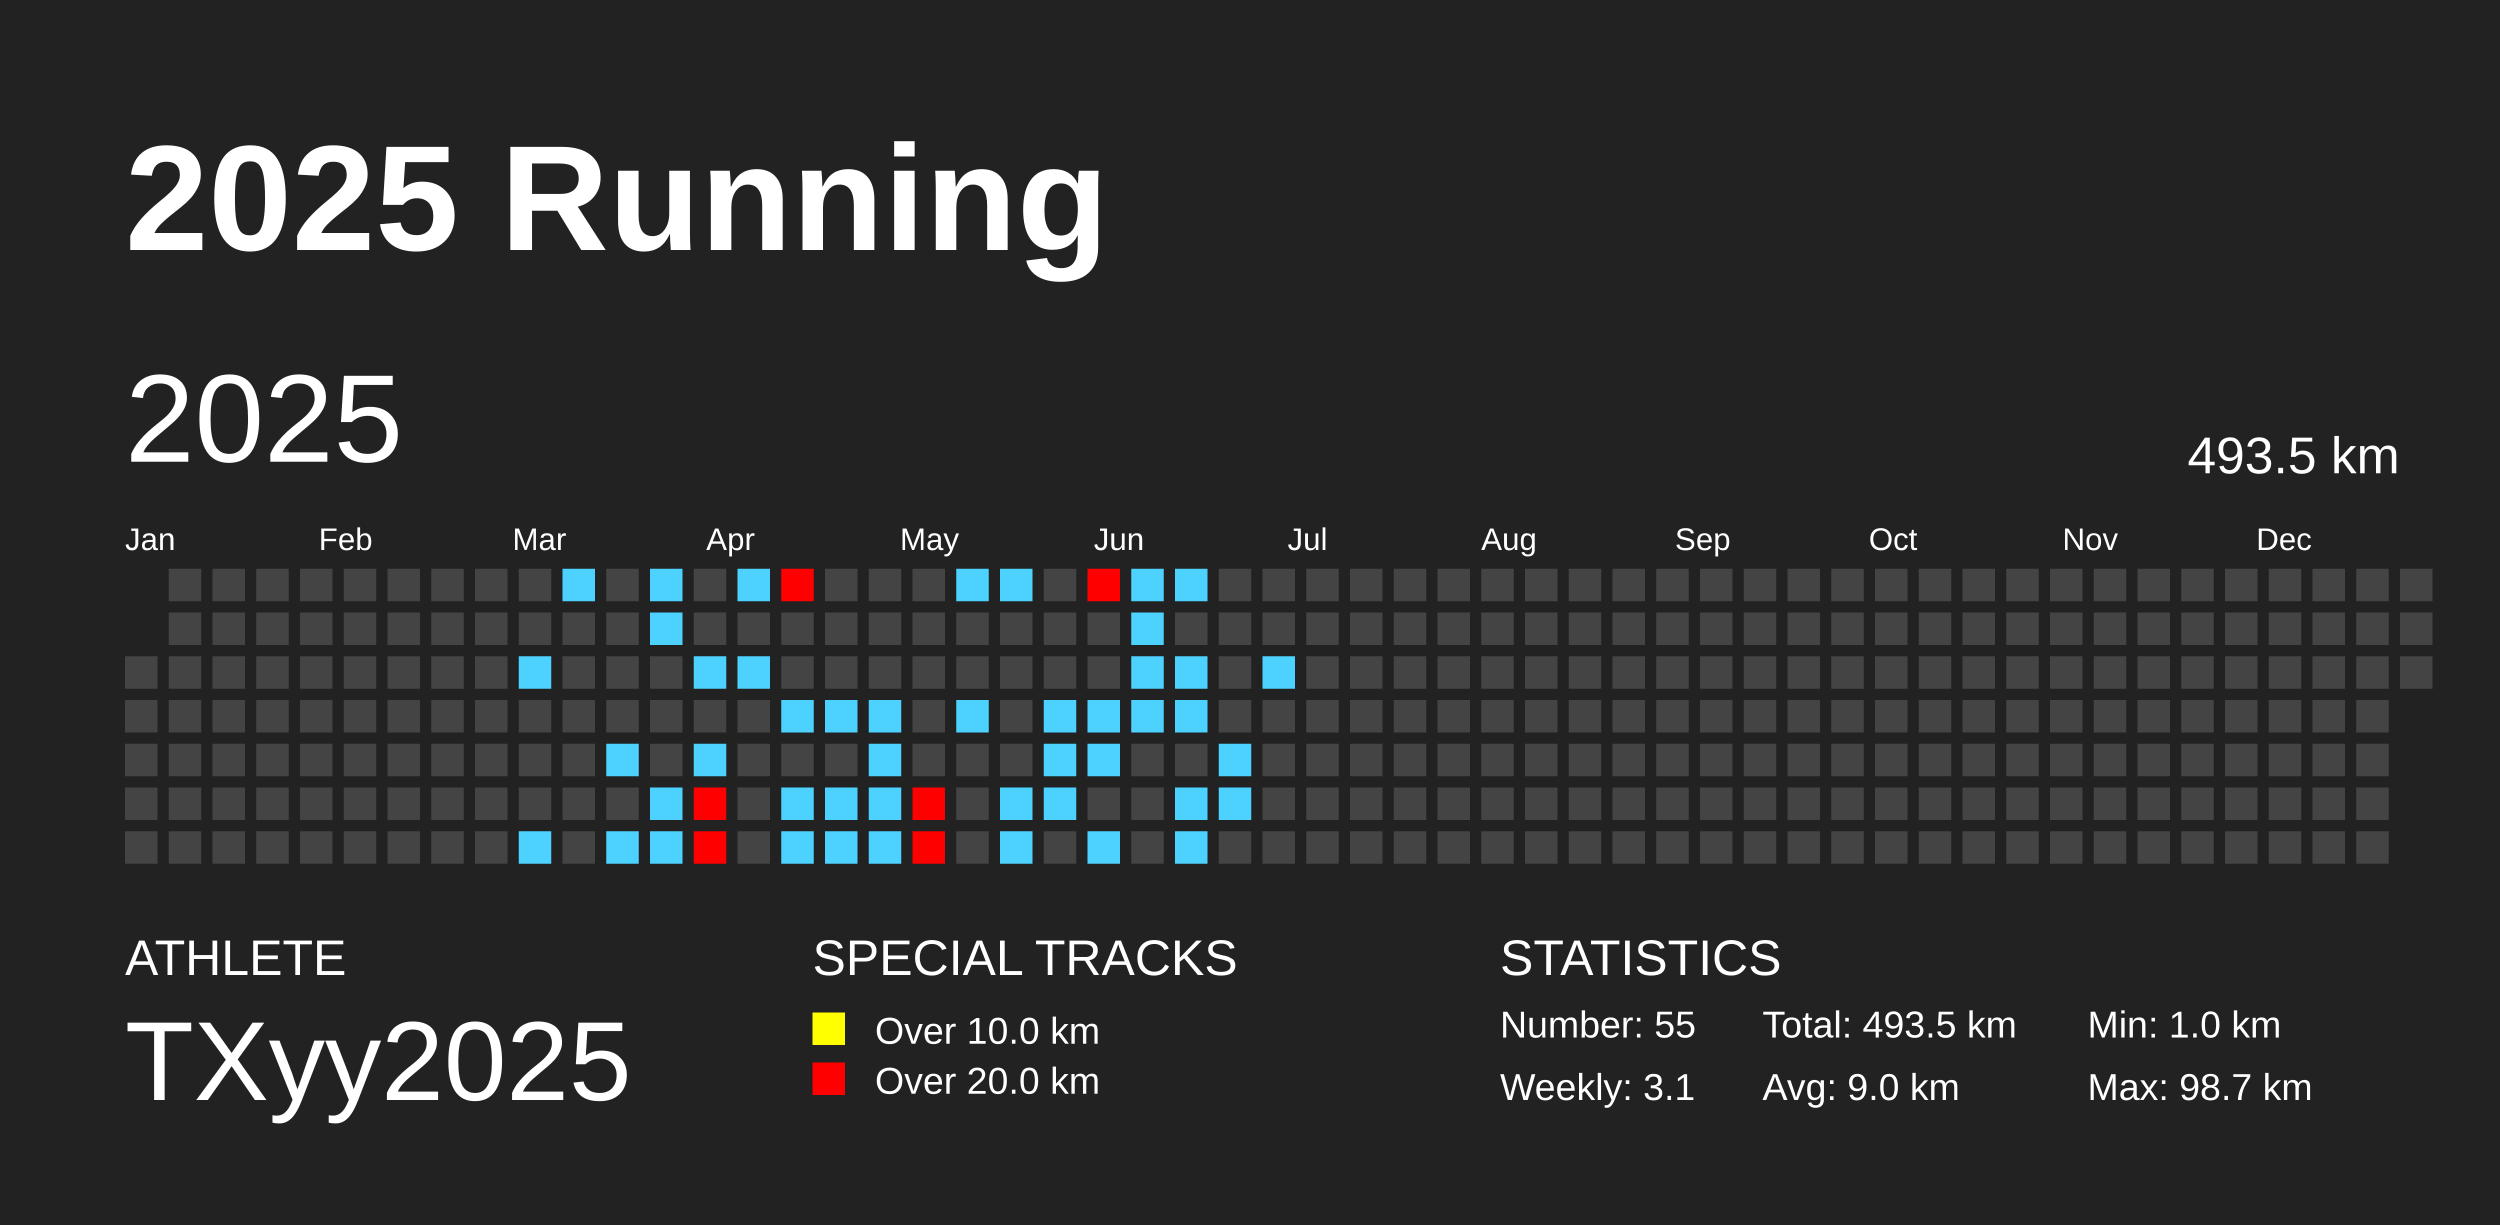
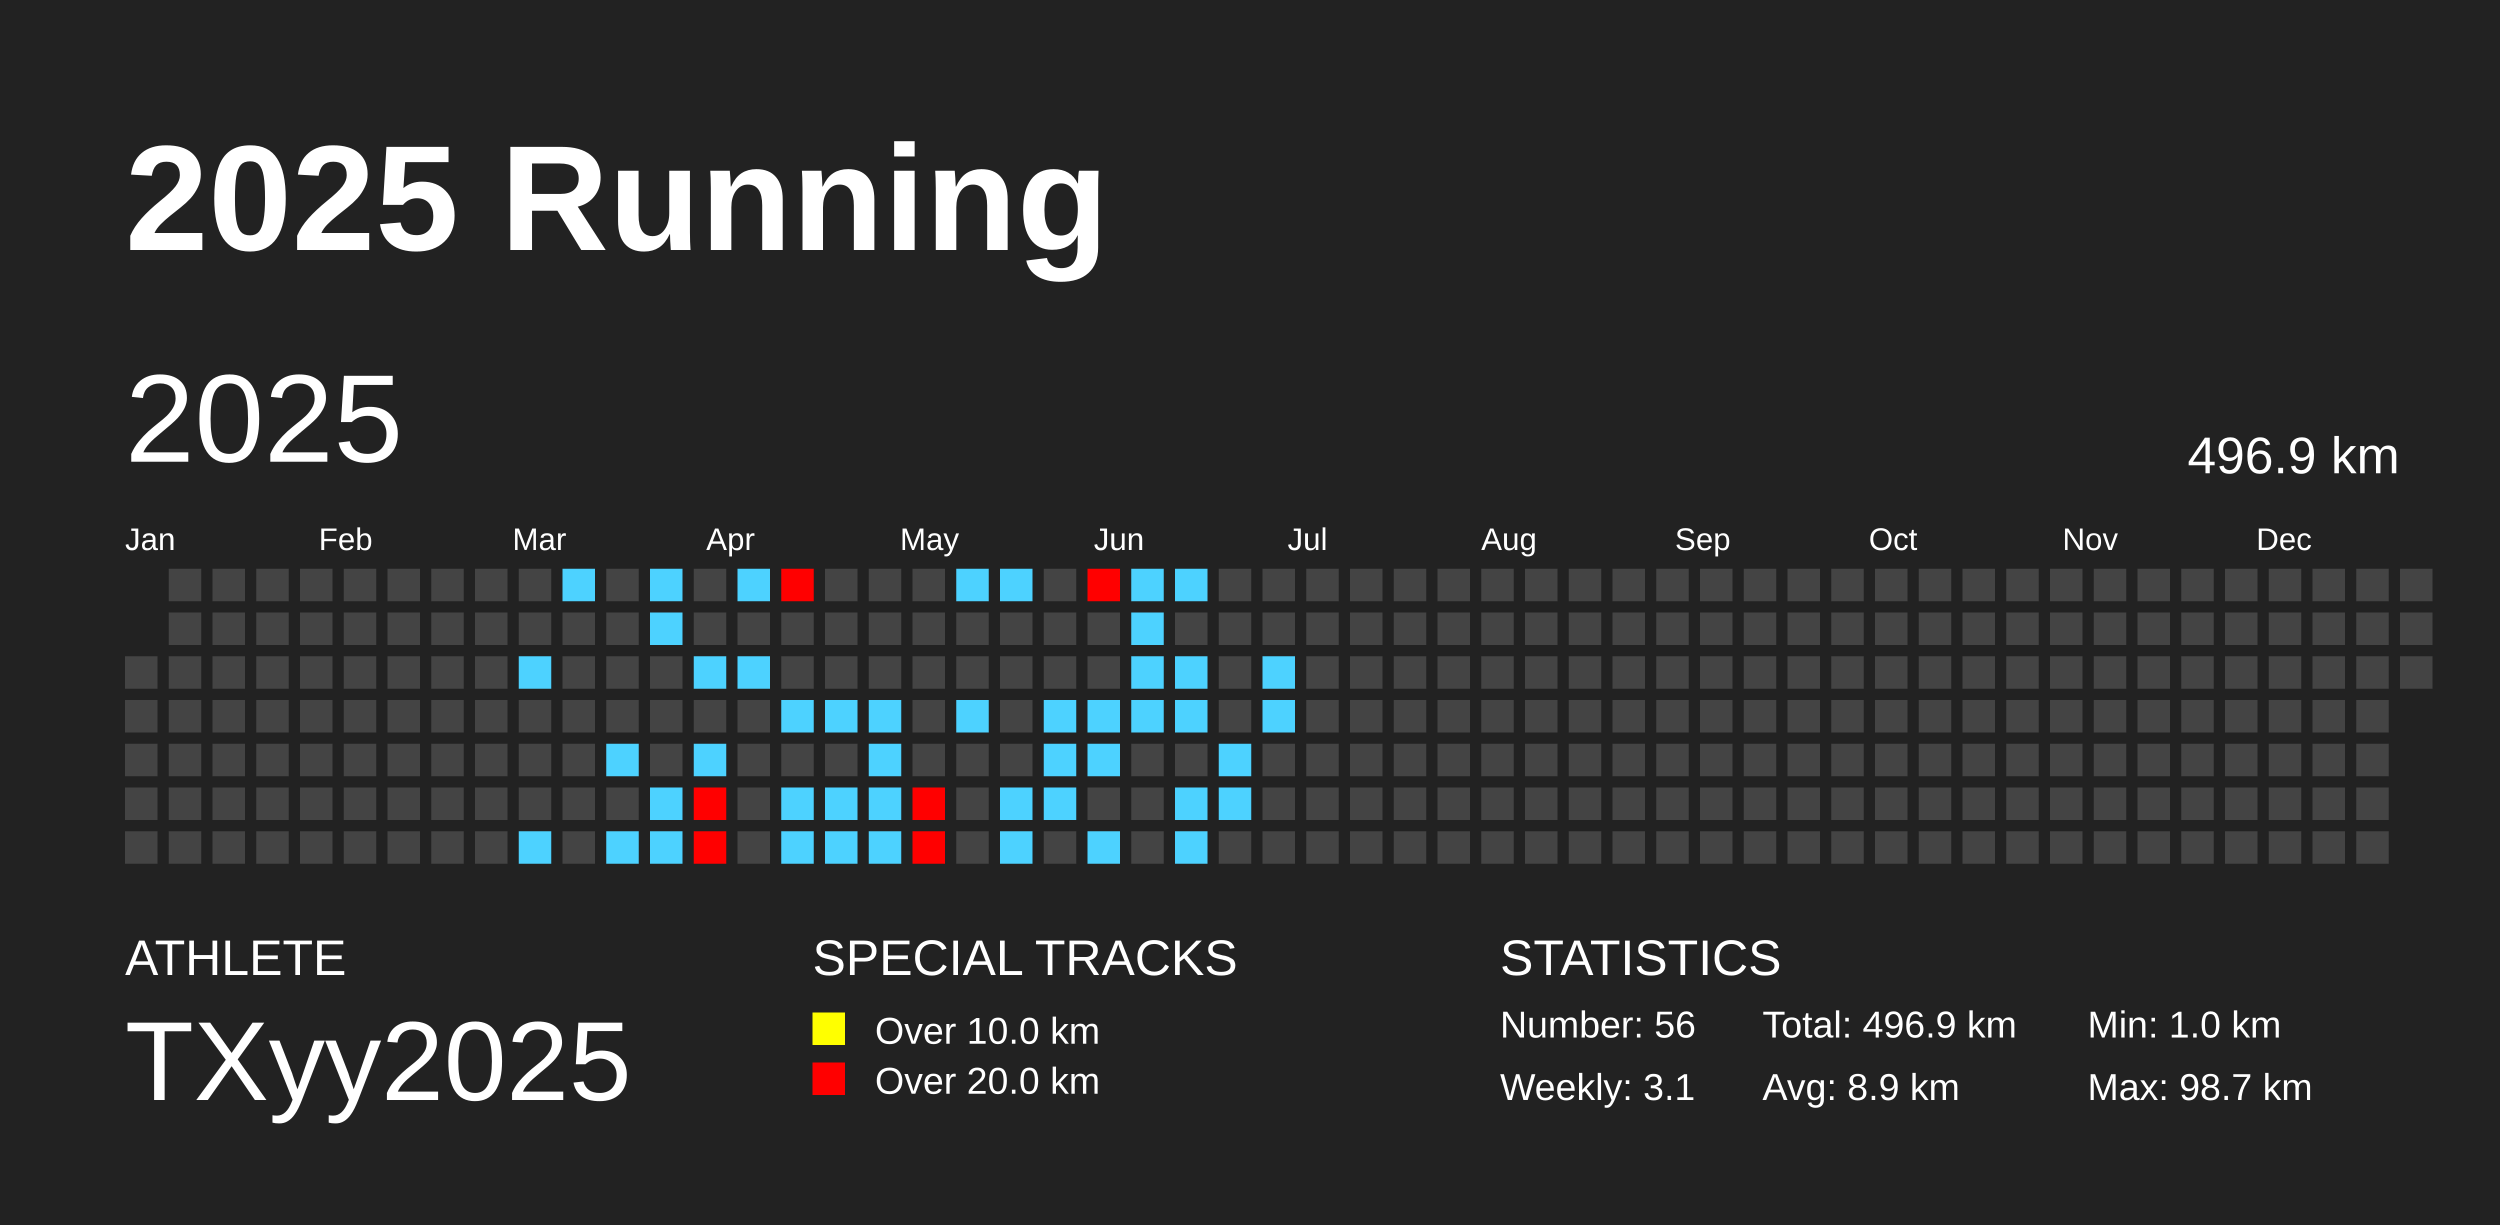
<svg xmlns="http://www.w3.org/2000/svg" baseProfile="full" height="98mm" version="1.1" viewBox="0,0,200,98" width="200mm">
  <defs />
  <rect fill="#222222" height="98" width="200" x="0" y="0" />
  <text fill="#FFFFFF" style="font-size:12px; font-family:Arial; font-weight:bold;" x="10" y="20">2025 Running</text>
  <text fill="#FFFFFF" style="font-size:4px; font-family:Arial" x="10" y="78">ATHLETE</text>
  <text fill="#FFFFFF" style="font-size:9px; font-family:Arial" x="10" y="88">TXyy2025</text>
  <text fill="#FFFFFF" style="font-size:4px; font-family:Arial" x="65" y="78">SPECIAL TRACKS</text>
  <rect fill="yellow" height="2.6" width="2.6" x="65" y="81" />
  <text fill="#FFFFFF" style="font-size:3px; font-family:Arial" x="70" y="83.5">Over 10.0 km</text>
  <rect fill="red" height="2.6" width="2.6" x="65" y="85" />
  <text fill="#FFFFFF" style="font-size:3px; font-family:Arial" x="70" y="87.5">Over 20.0 km</text>
  <text fill="#FFFFFF" style="font-size:4px; font-family:Arial" x="120" y="78">STATISTICS</text>
-   <text fill="#FFFFFF" style="font-size:3px; font-family:Arial" x="120" y="83">Number: 55</text>
+   <text fill="#FFFFFF" style="font-size:3px; font-family:Arial" x="120" y="83">Number: 56</text>
  <text fill="#FFFFFF" style="font-size:3px; font-family:Arial" x="120" y="88">Weekly: 3.1</text>
-   <text fill="#FFFFFF" style="font-size:3px; font-family:Arial" x="141" y="83">Total: 493.5 km</text>
-   <text fill="#FFFFFF" style="font-size:3px; font-family:Arial" x="141" y="88">Avg: 9.0 km</text>
+   <text fill="#FFFFFF" style="font-size:3px; font-family:Arial" x="141" y="83">Total: 496.9 km</text>
+   <text fill="#FFFFFF" style="font-size:3px; font-family:Arial" x="141" y="88">Avg: 8.9 km</text>
  <text fill="#FFFFFF" style="font-size:3px; font-family:Arial" x="167" y="83">Min: 1.0 km</text>
  <text fill="#FFFFFF" style="font-size:3px; font-family:Arial" x="167" y="88">Max: 98.7 km</text>
  <text dominant-baseline="hanging" fill="#FFFFFF" style="font-size:10.0px; font-family:Arial;" x="10" y="30">2025</text>
-   <text dominant-baseline="hanging" fill="#FFFFFF" style="font-size:4.125px; font-family:Arial;" x="175" y="35">493.5 km</text>
+   <text dominant-baseline="hanging" fill="#FFFFFF" style="font-size:4.125px; font-family:Arial;" x="175" y="35">496.9 km</text>
  <text fill="#FFFFFF" style="font-size:2.5px; font-family:Arial" x="10.0" y="44">Jan</text>
  <text fill="#FFFFFF" style="font-size:2.5px; font-family:Arial" x="25.5" y="44">Feb</text>
  <text fill="#FFFFFF" style="font-size:2.5px; font-family:Arial" x="41.0" y="44">Mar</text>
  <text fill="#FFFFFF" style="font-size:2.5px; font-family:Arial" x="56.5" y="44">Apr</text>
  <text fill="#FFFFFF" style="font-size:2.5px; font-family:Arial" x="72.0" y="44">May</text>
  <text fill="#FFFFFF" style="font-size:2.5px; font-family:Arial" x="87.5" y="44">Jun</text>
  <text fill="#FFFFFF" style="font-size:2.5px; font-family:Arial" x="103.0" y="44">Jul</text>
  <text fill="#FFFFFF" style="font-size:2.5px; font-family:Arial" x="118.5" y="44">Aug</text>
  <text fill="#FFFFFF" style="font-size:2.5px; font-family:Arial" x="134.0" y="44">Sep</text>
  <text fill="#FFFFFF" style="font-size:2.5px; font-family:Arial" x="149.5" y="44">Oct</text>
  <text fill="#FFFFFF" style="font-size:2.5px; font-family:Arial" x="165.0" y="44">Nov</text>
  <text fill="#FFFFFF" style="font-size:2.5px; font-family:Arial" x="180.5" y="44">Dec</text>
  <rect fill="#444444" height="2.6" width="2.6" x="10.0" y="52.5" />
  <rect fill="#444444" height="2.6" width="2.6" x="10.0" y="56.0" />
  <rect fill="#444444" height="2.6" width="2.6" x="10.0" y="59.5" />
  <rect fill="#444444" height="2.6" width="2.6" x="10.0" y="63.0" />
  <rect fill="#444444" height="2.6" width="2.6" x="10.0" y="66.5" />
  <rect fill="#444444" height="2.6" width="2.6" x="13.5" y="45.5" />
  <rect fill="#444444" height="2.6" width="2.6" x="13.5" y="49.0" />
  <rect fill="#444444" height="2.6" width="2.6" x="13.5" y="52.5" />
  <rect fill="#444444" height="2.6" width="2.6" x="13.5" y="56.0" />
  <rect fill="#444444" height="2.6" width="2.6" x="13.5" y="59.5" />
  <rect fill="#444444" height="2.6" width="2.6" x="13.5" y="63.0" />
  <rect fill="#444444" height="2.6" width="2.6" x="13.5" y="66.5" />
  <rect fill="#444444" height="2.6" width="2.6" x="17.0" y="45.5" />
  <rect fill="#444444" height="2.6" width="2.6" x="17.0" y="49.0" />
  <rect fill="#444444" height="2.6" width="2.6" x="17.0" y="52.5" />
  <rect fill="#444444" height="2.6" width="2.6" x="17.0" y="56.0" />
  <rect fill="#444444" height="2.6" width="2.6" x="17.0" y="59.5" />
  <rect fill="#444444" height="2.6" width="2.6" x="17.0" y="63.0" />
  <rect fill="#444444" height="2.6" width="2.6" x="17.0" y="66.5" />
  <rect fill="#444444" height="2.6" width="2.6" x="20.5" y="45.5" />
  <rect fill="#444444" height="2.6" width="2.6" x="20.5" y="49.0" />
  <rect fill="#444444" height="2.6" width="2.6" x="20.5" y="52.5" />
  <rect fill="#444444" height="2.6" width="2.6" x="20.5" y="56.0" />
  <rect fill="#444444" height="2.6" width="2.6" x="20.5" y="59.5" />
  <rect fill="#444444" height="2.6" width="2.6" x="20.5" y="63.0" />
  <rect fill="#444444" height="2.6" width="2.6" x="20.5" y="66.5" />
  <rect fill="#444444" height="2.6" width="2.6" x="24.0" y="45.5" />
  <rect fill="#444444" height="2.6" width="2.6" x="24.0" y="49.0" />
  <rect fill="#444444" height="2.6" width="2.6" x="24.0" y="52.5" />
  <rect fill="#444444" height="2.6" width="2.6" x="24.0" y="56.0" />
  <rect fill="#444444" height="2.6" width="2.6" x="24.0" y="59.5" />
  <rect fill="#444444" height="2.6" width="2.6" x="24.0" y="63.0" />
  <rect fill="#444444" height="2.6" width="2.6" x="24.0" y="66.5" />
  <rect fill="#444444" height="2.6" width="2.6" x="27.5" y="45.5" />
  <rect fill="#444444" height="2.6" width="2.6" x="27.5" y="49.0" />
  <rect fill="#444444" height="2.6" width="2.6" x="27.5" y="52.5" />
  <rect fill="#444444" height="2.6" width="2.6" x="27.5" y="56.0" />
  <rect fill="#444444" height="2.6" width="2.6" x="27.5" y="59.5" />
  <rect fill="#444444" height="2.6" width="2.6" x="27.5" y="63.0" />
  <rect fill="#444444" height="2.6" width="2.6" x="27.5" y="66.5" />
  <rect fill="#444444" height="2.6" width="2.6" x="31.0" y="45.5" />
  <rect fill="#444444" height="2.6" width="2.6" x="31.0" y="49.0" />
  <rect fill="#444444" height="2.6" width="2.6" x="31.0" y="52.5" />
  <rect fill="#444444" height="2.6" width="2.6" x="31.0" y="56.0" />
  <rect fill="#444444" height="2.6" width="2.6" x="31.0" y="59.5" />
  <rect fill="#444444" height="2.6" width="2.6" x="31.0" y="63.0" />
  <rect fill="#444444" height="2.6" width="2.6" x="31.0" y="66.5" />
  <rect fill="#444444" height="2.6" width="2.6" x="34.5" y="45.5" />
  <rect fill="#444444" height="2.6" width="2.6" x="34.5" y="49.0" />
  <rect fill="#444444" height="2.6" width="2.6" x="34.5" y="52.5" />
  <rect fill="#444444" height="2.6" width="2.6" x="34.5" y="56.0" />
  <rect fill="#444444" height="2.6" width="2.6" x="34.5" y="59.5" />
  <rect fill="#444444" height="2.6" width="2.6" x="34.5" y="63.0" />
  <rect fill="#444444" height="2.6" width="2.6" x="34.5" y="66.5" />
  <rect fill="#444444" height="2.6" width="2.6" x="38.0" y="45.5" />
  <rect fill="#444444" height="2.6" width="2.6" x="38.0" y="49.0" />
  <rect fill="#444444" height="2.6" width="2.6" x="38.0" y="52.5" />
  <rect fill="#444444" height="2.6" width="2.6" x="38.0" y="56.0" />
  <rect fill="#444444" height="2.6" width="2.6" x="38.0" y="59.5" />
  <rect fill="#444444" height="2.6" width="2.6" x="38.0" y="63.0" />
  <rect fill="#444444" height="2.6" width="2.6" x="38.0" y="66.5" />
  <rect fill="#444444" height="2.6" width="2.6" x="41.5" y="45.5" />
  <rect fill="#444444" height="2.6" width="2.6" x="41.5" y="49.0" />
  <rect fill="#4dd2ff" height="2.6" width="2.6" x="41.5" y="52.5" />
  <rect fill="#444444" height="2.6" width="2.6" x="41.5" y="56.0" />
  <rect fill="#444444" height="2.6" width="2.6" x="41.5" y="59.5" />
  <rect fill="#444444" height="2.6" width="2.6" x="41.5" y="63.0" />
  <rect fill="#4dd2ff" height="2.6" width="2.6" x="41.5" y="66.5" />
  <rect fill="#4dd2ff" height="2.6" width="2.6" x="45.0" y="45.5" />
  <rect fill="#444444" height="2.6" width="2.6" x="45.0" y="49.0" />
  <rect fill="#444444" height="2.6" width="2.6" x="45.0" y="52.5" />
  <rect fill="#444444" height="2.6" width="2.6" x="45.0" y="56.0" />
  <rect fill="#444444" height="2.6" width="2.6" x="45.0" y="59.5" />
  <rect fill="#444444" height="2.6" width="2.6" x="45.0" y="63.0" />
  <rect fill="#444444" height="2.6" width="2.6" x="45.0" y="66.5" />
  <rect fill="#444444" height="2.6" width="2.6" x="48.5" y="45.5" />
  <rect fill="#444444" height="2.6" width="2.6" x="48.5" y="49.0" />
  <rect fill="#444444" height="2.6" width="2.6" x="48.5" y="52.5" />
  <rect fill="#444444" height="2.6" width="2.6" x="48.5" y="56.0" />
  <rect fill="#4dd2ff" height="2.6" width="2.6" x="48.5" y="59.5" />
  <rect fill="#444444" height="2.6" width="2.6" x="48.5" y="63.0" />
  <rect fill="#4dd2ff" height="2.6" width="2.6" x="48.5" y="66.5" />
  <rect fill="#4dd2ff" height="2.6" width="2.6" x="52.0" y="45.5" />
  <rect fill="#4dd2ff" height="2.6" width="2.6" x="52.0" y="49.0" />
  <rect fill="#444444" height="2.6" width="2.6" x="52.0" y="52.5" />
  <rect fill="#444444" height="2.6" width="2.6" x="52.0" y="56.0" />
  <rect fill="#444444" height="2.6" width="2.6" x="52.0" y="59.5" />
  <rect fill="#4dd2ff" height="2.6" width="2.6" x="52.0" y="63.0" />
  <rect fill="#4dd2ff" height="2.6" width="2.6" x="52.0" y="66.5" />
  <rect fill="#444444" height="2.6" width="2.6" x="55.5" y="45.5" />
  <rect fill="#444444" height="2.6" width="2.6" x="55.5" y="49.0" />
  <rect fill="#4dd2ff" height="2.6" width="2.6" x="55.5" y="52.5" />
  <rect fill="#444444" height="2.6" width="2.6" x="55.5" y="56.0" />
  <rect fill="#4dd2ff" height="2.6" width="2.6" x="55.5" y="59.5" />
  <rect fill="red" height="2.6" width="2.6" x="55.5" y="63.0" />
  <rect fill="red" height="2.6" width="2.6" x="55.5" y="66.5" />
  <rect fill="#4dd2ff" height="2.6" width="2.6" x="59.0" y="45.5" />
  <rect fill="#444444" height="2.6" width="2.6" x="59.0" y="49.0" />
  <rect fill="#4dd2ff" height="2.6" width="2.6" x="59.0" y="52.5" />
  <rect fill="#444444" height="2.6" width="2.6" x="59.0" y="56.0" />
  <rect fill="#444444" height="2.6" width="2.6" x="59.0" y="59.5" />
  <rect fill="#444444" height="2.6" width="2.6" x="59.0" y="63.0" />
  <rect fill="#444444" height="2.6" width="2.6" x="59.0" y="66.5" />
  <rect fill="red" height="2.6" width="2.6" x="62.5" y="45.5" />
  <rect fill="#444444" height="2.6" width="2.6" x="62.5" y="49.0" />
  <rect fill="#444444" height="2.6" width="2.6" x="62.5" y="52.5" />
  <rect fill="#4dd2ff" height="2.6" width="2.6" x="62.5" y="56.0" />
  <rect fill="#444444" height="2.6" width="2.6" x="62.5" y="59.5" />
  <rect fill="#4dd2ff" height="2.6" width="2.6" x="62.5" y="63.0" />
  <rect fill="#4dd2ff" height="2.6" width="2.6" x="62.5" y="66.5" />
  <rect fill="#444444" height="2.6" width="2.6" x="66.0" y="45.5" />
  <rect fill="#444444" height="2.6" width="2.6" x="66.0" y="49.0" />
  <rect fill="#444444" height="2.6" width="2.6" x="66.0" y="52.5" />
  <rect fill="#4dd2ff" height="2.6" width="2.6" x="66.0" y="56.0" />
  <rect fill="#444444" height="2.6" width="2.6" x="66.0" y="59.5" />
  <rect fill="#4dd2ff" height="2.6" width="2.6" x="66.0" y="63.0" />
  <rect fill="#4dd2ff" height="2.6" width="2.6" x="66.0" y="66.5" />
  <rect fill="#444444" height="2.6" width="2.6" x="69.5" y="45.5" />
  <rect fill="#444444" height="2.6" width="2.6" x="69.5" y="49.0" />
  <rect fill="#444444" height="2.6" width="2.6" x="69.5" y="52.5" />
  <rect fill="#4dd2ff" height="2.6" width="2.6" x="69.5" y="56.0" />
  <rect fill="#4dd2ff" height="2.6" width="2.6" x="69.5" y="59.5" />
  <rect fill="#4dd2ff" height="2.6" width="2.6" x="69.5" y="63.0" />
  <rect fill="#4dd2ff" height="2.6" width="2.6" x="69.5" y="66.5" />
  <rect fill="#444444" height="2.6" width="2.6" x="73.0" y="45.5" />
  <rect fill="#444444" height="2.6" width="2.6" x="73.0" y="49.0" />
  <rect fill="#444444" height="2.6" width="2.6" x="73.0" y="52.5" />
  <rect fill="#444444" height="2.6" width="2.6" x="73.0" y="56.0" />
  <rect fill="#444444" height="2.6" width="2.6" x="73.0" y="59.5" />
  <rect fill="red" height="2.6" width="2.6" x="73.0" y="63.0" />
  <rect fill="red" height="2.6" width="2.6" x="73.0" y="66.5" />
  <rect fill="#4dd2ff" height="2.6" width="2.6" x="76.5" y="45.5" />
  <rect fill="#444444" height="2.6" width="2.6" x="76.5" y="49.0" />
  <rect fill="#444444" height="2.6" width="2.6" x="76.5" y="52.5" />
  <rect fill="#4dd2ff" height="2.6" width="2.6" x="76.5" y="56.0" />
  <rect fill="#444444" height="2.6" width="2.6" x="76.5" y="59.5" />
  <rect fill="#444444" height="2.6" width="2.6" x="76.5" y="63.0" />
  <rect fill="#444444" height="2.6" width="2.6" x="76.5" y="66.5" />
  <rect fill="#4dd2ff" height="2.6" width="2.6" x="80.0" y="45.5" />
  <rect fill="#444444" height="2.6" width="2.6" x="80.0" y="49.0" />
  <rect fill="#444444" height="2.6" width="2.6" x="80.0" y="52.5" />
  <rect fill="#444444" height="2.6" width="2.6" x="80.0" y="56.0" />
  <rect fill="#444444" height="2.6" width="2.6" x="80.0" y="59.5" />
  <rect fill="#4dd2ff" height="2.6" width="2.6" x="80.0" y="63.0" />
  <rect fill="#4dd2ff" height="2.6" width="2.6" x="80.0" y="66.5" />
  <rect fill="#444444" height="2.6" width="2.6" x="83.5" y="45.5" />
  <rect fill="#444444" height="2.6" width="2.6" x="83.5" y="49.0" />
  <rect fill="#444444" height="2.6" width="2.6" x="83.5" y="52.5" />
  <rect fill="#4dd2ff" height="2.6" width="2.6" x="83.5" y="56.0" />
  <rect fill="#4dd2ff" height="2.6" width="2.6" x="83.5" y="59.5" />
  <rect fill="#4dd2ff" height="2.6" width="2.6" x="83.5" y="63.0" />
  <rect fill="#444444" height="2.6" width="2.6" x="83.5" y="66.5" />
  <rect fill="red" height="2.6" width="2.6" x="87.0" y="45.5" />
  <rect fill="#444444" height="2.6" width="2.6" x="87.0" y="49.0" />
  <rect fill="#444444" height="2.6" width="2.6" x="87.0" y="52.5" />
  <rect fill="#4dd2ff" height="2.6" width="2.6" x="87.0" y="56.0" />
  <rect fill="#4dd2ff" height="2.6" width="2.6" x="87.0" y="59.5" />
  <rect fill="#444444" height="2.6" width="2.6" x="87.0" y="63.0" />
  <rect fill="#4dd2ff" height="2.6" width="2.6" x="87.0" y="66.5" />
  <rect fill="#4dd2ff" height="2.6" width="2.6" x="90.5" y="45.5" />
  <rect fill="#4dd2ff" height="2.6" width="2.6" x="90.5" y="49.0" />
  <rect fill="#4dd2ff" height="2.6" width="2.6" x="90.5" y="52.5" />
  <rect fill="#4dd2ff" height="2.6" width="2.6" x="90.5" y="56.0" />
  <rect fill="#444444" height="2.6" width="2.6" x="90.5" y="59.5" />
  <rect fill="#444444" height="2.6" width="2.6" x="90.5" y="63.0" />
  <rect fill="#444444" height="2.6" width="2.6" x="90.5" y="66.5" />
  <rect fill="#4dd2ff" height="2.6" width="2.6" x="94.0" y="45.5" />
  <rect fill="#444444" height="2.6" width="2.6" x="94.0" y="49.0" />
  <rect fill="#4dd2ff" height="2.6" width="2.6" x="94.0" y="52.5" />
  <rect fill="#4dd2ff" height="2.6" width="2.6" x="94.0" y="56.0" />
  <rect fill="#444444" height="2.6" width="2.6" x="94.0" y="59.5" />
  <rect fill="#4dd2ff" height="2.6" width="2.6" x="94.0" y="63.0" />
  <rect fill="#4dd2ff" height="2.6" width="2.6" x="94.0" y="66.5" />
  <rect fill="#444444" height="2.6" width="2.6" x="97.5" y="45.5" />
  <rect fill="#444444" height="2.6" width="2.6" x="97.5" y="49.0" />
  <rect fill="#444444" height="2.6" width="2.6" x="97.5" y="52.5" />
  <rect fill="#444444" height="2.6" width="2.6" x="97.5" y="56.0" />
  <rect fill="#4dd2ff" height="2.6" width="2.6" x="97.5" y="59.5" />
  <rect fill="#4dd2ff" height="2.6" width="2.6" x="97.5" y="63.0" />
  <rect fill="#444444" height="2.6" width="2.6" x="97.5" y="66.5" />
  <rect fill="#444444" height="2.6" width="2.6" x="101.0" y="45.5" />
  <rect fill="#444444" height="2.6" width="2.6" x="101.0" y="49.0" />
  <rect fill="#4dd2ff" height="2.6" width="2.6" x="101.0" y="52.5" />
-   <rect fill="#444444" height="2.6" width="2.6" x="101.0" y="56.0" />
+   <rect fill="#4dd2ff" height="2.6" width="2.6" x="101.0" y="56.0" />
  <rect fill="#444444" height="2.6" width="2.6" x="101.0" y="59.5" />
  <rect fill="#444444" height="2.6" width="2.6" x="101.0" y="63.0" />
  <rect fill="#444444" height="2.6" width="2.6" x="101.0" y="66.5" />
  <rect fill="#444444" height="2.6" width="2.6" x="104.5" y="45.5" />
  <rect fill="#444444" height="2.6" width="2.6" x="104.5" y="49.0" />
  <rect fill="#444444" height="2.6" width="2.6" x="104.5" y="52.5" />
  <rect fill="#444444" height="2.6" width="2.6" x="104.5" y="56.0" />
  <rect fill="#444444" height="2.6" width="2.6" x="104.5" y="59.5" />
  <rect fill="#444444" height="2.6" width="2.6" x="104.5" y="63.0" />
  <rect fill="#444444" height="2.6" width="2.6" x="104.5" y="66.5" />
  <rect fill="#444444" height="2.6" width="2.6" x="108.0" y="45.5" />
  <rect fill="#444444" height="2.6" width="2.6" x="108.0" y="49.0" />
  <rect fill="#444444" height="2.6" width="2.6" x="108.0" y="52.5" />
  <rect fill="#444444" height="2.6" width="2.6" x="108.0" y="56.0" />
  <rect fill="#444444" height="2.6" width="2.6" x="108.0" y="59.5" />
  <rect fill="#444444" height="2.6" width="2.6" x="108.0" y="63.0" />
  <rect fill="#444444" height="2.6" width="2.6" x="108.0" y="66.5" />
  <rect fill="#444444" height="2.6" width="2.6" x="111.5" y="45.5" />
  <rect fill="#444444" height="2.6" width="2.6" x="111.5" y="49.0" />
  <rect fill="#444444" height="2.6" width="2.6" x="111.5" y="52.5" />
  <rect fill="#444444" height="2.6" width="2.6" x="111.5" y="56.0" />
  <rect fill="#444444" height="2.6" width="2.6" x="111.5" y="59.5" />
  <rect fill="#444444" height="2.6" width="2.6" x="111.5" y="63.0" />
  <rect fill="#444444" height="2.6" width="2.6" x="111.5" y="66.5" />
  <rect fill="#444444" height="2.6" width="2.6" x="115.0" y="45.5" />
  <rect fill="#444444" height="2.6" width="2.6" x="115.0" y="49.0" />
  <rect fill="#444444" height="2.6" width="2.6" x="115.0" y="52.5" />
  <rect fill="#444444" height="2.6" width="2.6" x="115.0" y="56.0" />
  <rect fill="#444444" height="2.6" width="2.6" x="115.0" y="59.5" />
  <rect fill="#444444" height="2.6" width="2.6" x="115.0" y="63.0" />
  <rect fill="#444444" height="2.6" width="2.6" x="115.0" y="66.5" />
  <rect fill="#444444" height="2.6" width="2.6" x="118.5" y="45.5" />
  <rect fill="#444444" height="2.6" width="2.6" x="118.5" y="49.0" />
  <rect fill="#444444" height="2.6" width="2.6" x="118.5" y="52.5" />
  <rect fill="#444444" height="2.6" width="2.6" x="118.5" y="56.0" />
  <rect fill="#444444" height="2.6" width="2.6" x="118.5" y="59.5" />
  <rect fill="#444444" height="2.6" width="2.6" x="118.5" y="63.0" />
  <rect fill="#444444" height="2.6" width="2.6" x="118.5" y="66.5" />
  <rect fill="#444444" height="2.6" width="2.6" x="122.0" y="45.5" />
  <rect fill="#444444" height="2.6" width="2.6" x="122.0" y="49.0" />
  <rect fill="#444444" height="2.6" width="2.6" x="122.0" y="52.5" />
  <rect fill="#444444" height="2.6" width="2.6" x="122.0" y="56.0" />
  <rect fill="#444444" height="2.6" width="2.6" x="122.0" y="59.5" />
  <rect fill="#444444" height="2.6" width="2.6" x="122.0" y="63.0" />
  <rect fill="#444444" height="2.6" width="2.6" x="122.0" y="66.5" />
  <rect fill="#444444" height="2.6" width="2.6" x="125.5" y="45.5" />
  <rect fill="#444444" height="2.6" width="2.6" x="125.5" y="49.0" />
  <rect fill="#444444" height="2.6" width="2.6" x="125.5" y="52.5" />
  <rect fill="#444444" height="2.6" width="2.6" x="125.5" y="56.0" />
  <rect fill="#444444" height="2.6" width="2.6" x="125.5" y="59.5" />
  <rect fill="#444444" height="2.6" width="2.6" x="125.5" y="63.0" />
  <rect fill="#444444" height="2.6" width="2.6" x="125.5" y="66.5" />
  <rect fill="#444444" height="2.6" width="2.6" x="129.0" y="45.5" />
  <rect fill="#444444" height="2.6" width="2.6" x="129.0" y="49.0" />
  <rect fill="#444444" height="2.6" width="2.6" x="129.0" y="52.5" />
  <rect fill="#444444" height="2.6" width="2.6" x="129.0" y="56.0" />
  <rect fill="#444444" height="2.6" width="2.6" x="129.0" y="59.5" />
  <rect fill="#444444" height="2.6" width="2.6" x="129.0" y="63.0" />
  <rect fill="#444444" height="2.6" width="2.6" x="129.0" y="66.5" />
  <rect fill="#444444" height="2.6" width="2.6" x="132.5" y="45.5" />
  <rect fill="#444444" height="2.6" width="2.6" x="132.5" y="49.0" />
  <rect fill="#444444" height="2.6" width="2.6" x="132.5" y="52.5" />
  <rect fill="#444444" height="2.6" width="2.6" x="132.5" y="56.0" />
  <rect fill="#444444" height="2.6" width="2.6" x="132.5" y="59.5" />
  <rect fill="#444444" height="2.6" width="2.6" x="132.5" y="63.0" />
  <rect fill="#444444" height="2.6" width="2.6" x="132.5" y="66.5" />
  <rect fill="#444444" height="2.6" width="2.6" x="136.0" y="45.5" />
  <rect fill="#444444" height="2.6" width="2.6" x="136.0" y="49.0" />
  <rect fill="#444444" height="2.6" width="2.6" x="136.0" y="52.5" />
  <rect fill="#444444" height="2.6" width="2.6" x="136.0" y="56.0" />
  <rect fill="#444444" height="2.6" width="2.6" x="136.0" y="59.5" />
  <rect fill="#444444" height="2.6" width="2.6" x="136.0" y="63.0" />
  <rect fill="#444444" height="2.6" width="2.6" x="136.0" y="66.5" />
  <rect fill="#444444" height="2.6" width="2.6" x="139.5" y="45.5" />
  <rect fill="#444444" height="2.6" width="2.6" x="139.5" y="49.0" />
  <rect fill="#444444" height="2.6" width="2.6" x="139.5" y="52.5" />
  <rect fill="#444444" height="2.6" width="2.6" x="139.5" y="56.0" />
  <rect fill="#444444" height="2.6" width="2.6" x="139.5" y="59.5" />
  <rect fill="#444444" height="2.6" width="2.6" x="139.5" y="63.0" />
  <rect fill="#444444" height="2.6" width="2.6" x="139.5" y="66.5" />
  <rect fill="#444444" height="2.6" width="2.6" x="143.0" y="45.5" />
  <rect fill="#444444" height="2.6" width="2.6" x="143.0" y="49.0" />
  <rect fill="#444444" height="2.6" width="2.6" x="143.0" y="52.5" />
  <rect fill="#444444" height="2.6" width="2.6" x="143.0" y="56.0" />
  <rect fill="#444444" height="2.6" width="2.6" x="143.0" y="59.5" />
  <rect fill="#444444" height="2.6" width="2.6" x="143.0" y="63.0" />
  <rect fill="#444444" height="2.6" width="2.6" x="143.0" y="66.5" />
  <rect fill="#444444" height="2.6" width="2.6" x="146.5" y="45.5" />
  <rect fill="#444444" height="2.6" width="2.6" x="146.5" y="49.0" />
  <rect fill="#444444" height="2.6" width="2.6" x="146.5" y="52.5" />
  <rect fill="#444444" height="2.6" width="2.6" x="146.5" y="56.0" />
  <rect fill="#444444" height="2.6" width="2.6" x="146.5" y="59.5" />
  <rect fill="#444444" height="2.6" width="2.6" x="146.5" y="63.0" />
  <rect fill="#444444" height="2.6" width="2.6" x="146.5" y="66.5" />
  <rect fill="#444444" height="2.6" width="2.6" x="150.0" y="45.5" />
  <rect fill="#444444" height="2.6" width="2.6" x="150.0" y="49.0" />
  <rect fill="#444444" height="2.6" width="2.6" x="150.0" y="52.5" />
  <rect fill="#444444" height="2.6" width="2.6" x="150.0" y="56.0" />
  <rect fill="#444444" height="2.6" width="2.6" x="150.0" y="59.5" />
  <rect fill="#444444" height="2.6" width="2.6" x="150.0" y="63.0" />
  <rect fill="#444444" height="2.6" width="2.6" x="150.0" y="66.5" />
  <rect fill="#444444" height="2.6" width="2.6" x="153.5" y="45.5" />
  <rect fill="#444444" height="2.6" width="2.6" x="153.5" y="49.0" />
  <rect fill="#444444" height="2.6" width="2.6" x="153.5" y="52.5" />
  <rect fill="#444444" height="2.6" width="2.6" x="153.5" y="56.0" />
  <rect fill="#444444" height="2.6" width="2.6" x="153.5" y="59.5" />
  <rect fill="#444444" height="2.6" width="2.6" x="153.5" y="63.0" />
  <rect fill="#444444" height="2.6" width="2.6" x="153.5" y="66.5" />
  <rect fill="#444444" height="2.6" width="2.6" x="157.0" y="45.5" />
  <rect fill="#444444" height="2.6" width="2.6" x="157.0" y="49.0" />
  <rect fill="#444444" height="2.6" width="2.6" x="157.0" y="52.5" />
  <rect fill="#444444" height="2.6" width="2.6" x="157.0" y="56.0" />
  <rect fill="#444444" height="2.6" width="2.6" x="157.0" y="59.5" />
  <rect fill="#444444" height="2.6" width="2.6" x="157.0" y="63.0" />
  <rect fill="#444444" height="2.6" width="2.6" x="157.0" y="66.5" />
  <rect fill="#444444" height="2.6" width="2.6" x="160.5" y="45.5" />
  <rect fill="#444444" height="2.6" width="2.6" x="160.5" y="49.0" />
  <rect fill="#444444" height="2.6" width="2.6" x="160.5" y="52.5" />
  <rect fill="#444444" height="2.6" width="2.6" x="160.5" y="56.0" />
  <rect fill="#444444" height="2.6" width="2.6" x="160.5" y="59.5" />
  <rect fill="#444444" height="2.6" width="2.6" x="160.5" y="63.0" />
  <rect fill="#444444" height="2.6" width="2.6" x="160.5" y="66.5" />
  <rect fill="#444444" height="2.6" width="2.6" x="164.0" y="45.5" />
  <rect fill="#444444" height="2.6" width="2.6" x="164.0" y="49.0" />
  <rect fill="#444444" height="2.6" width="2.6" x="164.0" y="52.5" />
  <rect fill="#444444" height="2.6" width="2.6" x="164.0" y="56.0" />
  <rect fill="#444444" height="2.6" width="2.6" x="164.0" y="59.5" />
  <rect fill="#444444" height="2.6" width="2.6" x="164.0" y="63.0" />
  <rect fill="#444444" height="2.6" width="2.6" x="164.0" y="66.5" />
  <rect fill="#444444" height="2.6" width="2.6" x="167.5" y="45.5" />
  <rect fill="#444444" height="2.6" width="2.6" x="167.5" y="49.0" />
  <rect fill="#444444" height="2.6" width="2.6" x="167.5" y="52.5" />
  <rect fill="#444444" height="2.6" width="2.6" x="167.5" y="56.0" />
  <rect fill="#444444" height="2.6" width="2.6" x="167.5" y="59.5" />
  <rect fill="#444444" height="2.6" width="2.6" x="167.5" y="63.0" />
  <rect fill="#444444" height="2.6" width="2.6" x="167.5" y="66.5" />
  <rect fill="#444444" height="2.6" width="2.6" x="171.0" y="45.5" />
  <rect fill="#444444" height="2.6" width="2.6" x="171.0" y="49.0" />
  <rect fill="#444444" height="2.6" width="2.6" x="171.0" y="52.5" />
  <rect fill="#444444" height="2.6" width="2.6" x="171.0" y="56.0" />
  <rect fill="#444444" height="2.6" width="2.6" x="171.0" y="59.5" />
  <rect fill="#444444" height="2.6" width="2.6" x="171.0" y="63.0" />
  <rect fill="#444444" height="2.6" width="2.6" x="171.0" y="66.5" />
  <rect fill="#444444" height="2.6" width="2.6" x="174.5" y="45.5" />
  <rect fill="#444444" height="2.6" width="2.6" x="174.5" y="49.0" />
  <rect fill="#444444" height="2.6" width="2.6" x="174.5" y="52.5" />
  <rect fill="#444444" height="2.6" width="2.6" x="174.5" y="56.0" />
  <rect fill="#444444" height="2.6" width="2.6" x="174.5" y="59.5" />
  <rect fill="#444444" height="2.6" width="2.6" x="174.5" y="63.0" />
  <rect fill="#444444" height="2.6" width="2.6" x="174.5" y="66.5" />
  <rect fill="#444444" height="2.6" width="2.6" x="178.0" y="45.5" />
  <rect fill="#444444" height="2.6" width="2.6" x="178.0" y="49.0" />
  <rect fill="#444444" height="2.6" width="2.6" x="178.0" y="52.5" />
  <rect fill="#444444" height="2.6" width="2.6" x="178.0" y="56.0" />
  <rect fill="#444444" height="2.6" width="2.6" x="178.0" y="59.5" />
  <rect fill="#444444" height="2.6" width="2.6" x="178.0" y="63.0" />
  <rect fill="#444444" height="2.6" width="2.6" x="178.0" y="66.5" />
  <rect fill="#444444" height="2.6" width="2.6" x="181.5" y="45.5" />
  <rect fill="#444444" height="2.6" width="2.6" x="181.5" y="49.0" />
  <rect fill="#444444" height="2.6" width="2.6" x="181.5" y="52.5" />
  <rect fill="#444444" height="2.6" width="2.6" x="181.5" y="56.0" />
  <rect fill="#444444" height="2.6" width="2.6" x="181.5" y="59.5" />
  <rect fill="#444444" height="2.6" width="2.6" x="181.5" y="63.0" />
  <rect fill="#444444" height="2.6" width="2.6" x="181.5" y="66.5" />
  <rect fill="#444444" height="2.6" width="2.6" x="185.0" y="45.5" />
  <rect fill="#444444" height="2.6" width="2.6" x="185.0" y="49.0" />
  <rect fill="#444444" height="2.6" width="2.6" x="185.0" y="52.5" />
  <rect fill="#444444" height="2.6" width="2.6" x="185.0" y="56.0" />
  <rect fill="#444444" height="2.6" width="2.6" x="185.0" y="59.5" />
  <rect fill="#444444" height="2.6" width="2.6" x="185.0" y="63.0" />
  <rect fill="#444444" height="2.6" width="2.6" x="185.0" y="66.5" />
  <rect fill="#444444" height="2.6" width="2.6" x="188.5" y="45.5" />
  <rect fill="#444444" height="2.6" width="2.6" x="188.5" y="49.0" />
  <rect fill="#444444" height="2.6" width="2.6" x="188.5" y="52.5" />
  <rect fill="#444444" height="2.6" width="2.6" x="188.5" y="56.0" />
  <rect fill="#444444" height="2.6" width="2.6" x="188.5" y="59.5" />
  <rect fill="#444444" height="2.6" width="2.6" x="188.5" y="63.0" />
  <rect fill="#444444" height="2.6" width="2.6" x="188.5" y="66.5" />
  <rect fill="#444444" height="2.6" width="2.6" x="192.0" y="45.5" />
  <rect fill="#444444" height="2.6" width="2.6" x="192.0" y="49.0" />
  <rect fill="#444444" height="2.6" width="2.6" x="192.0" y="52.5" />
</svg>
